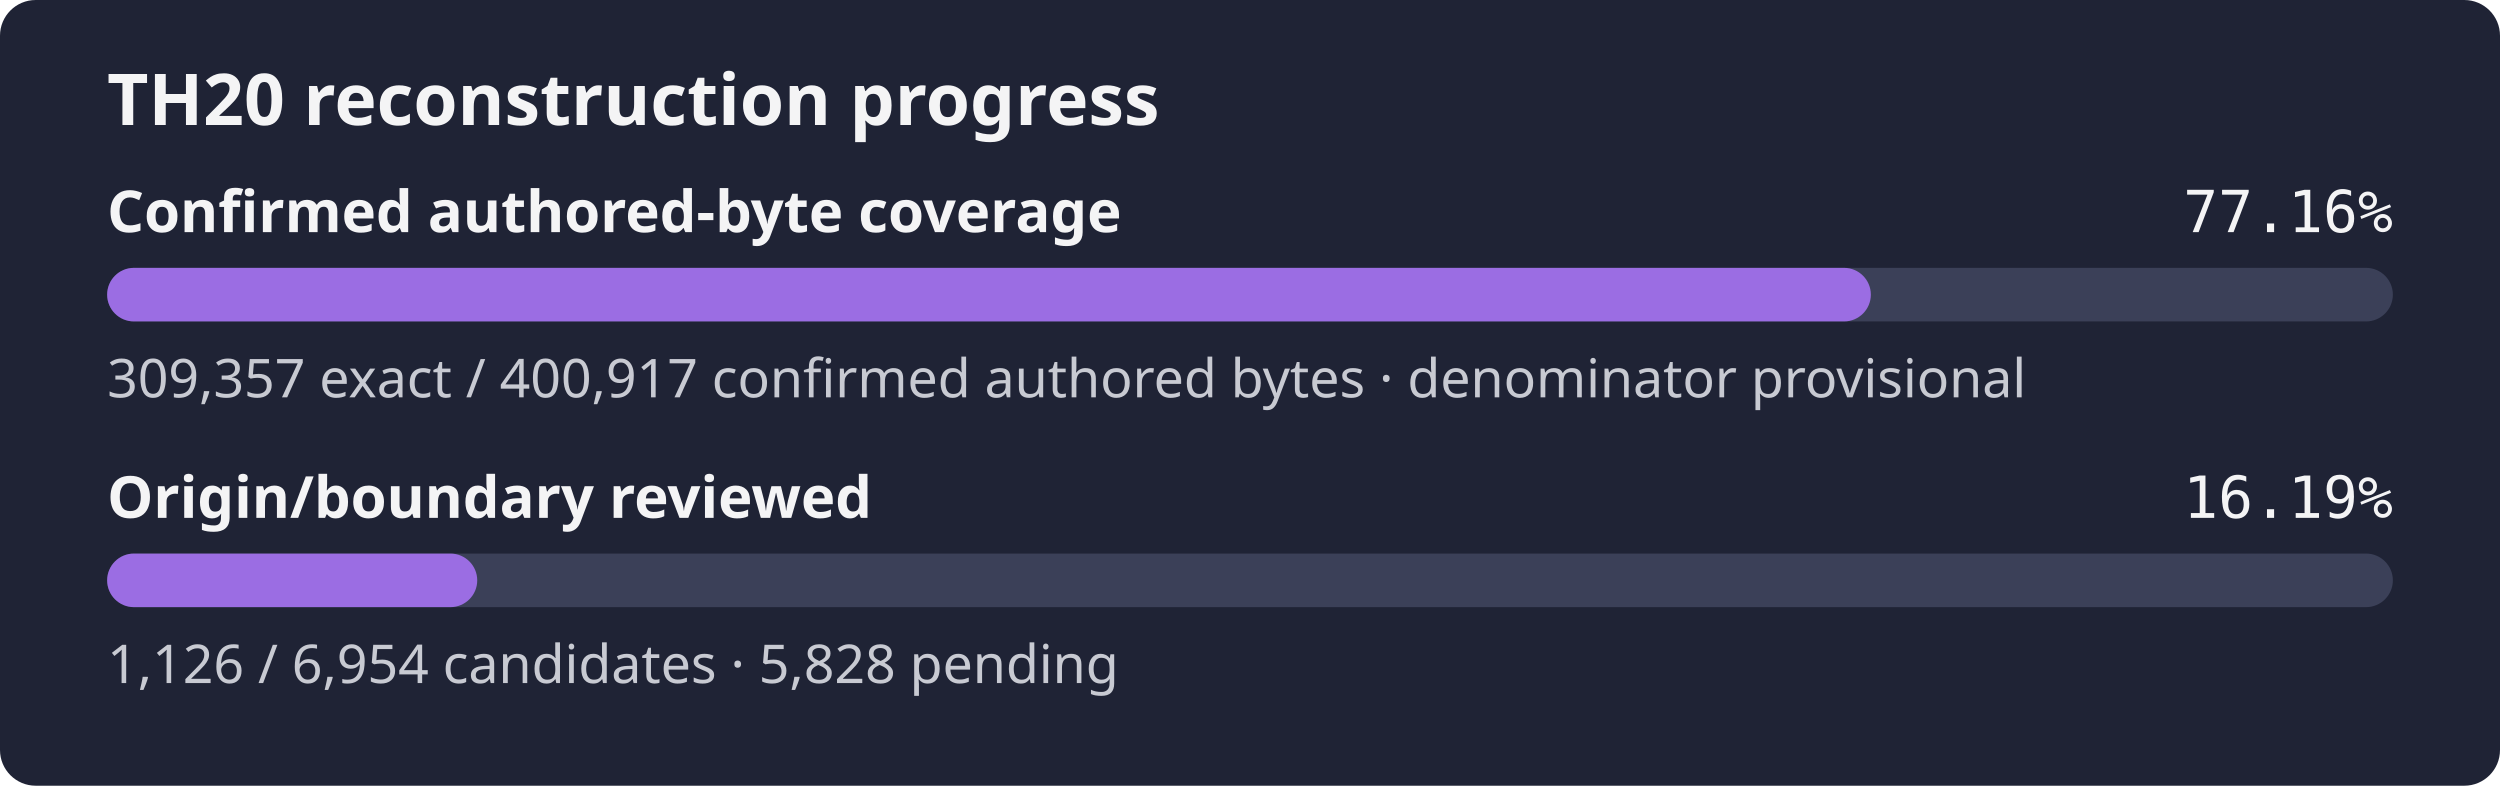
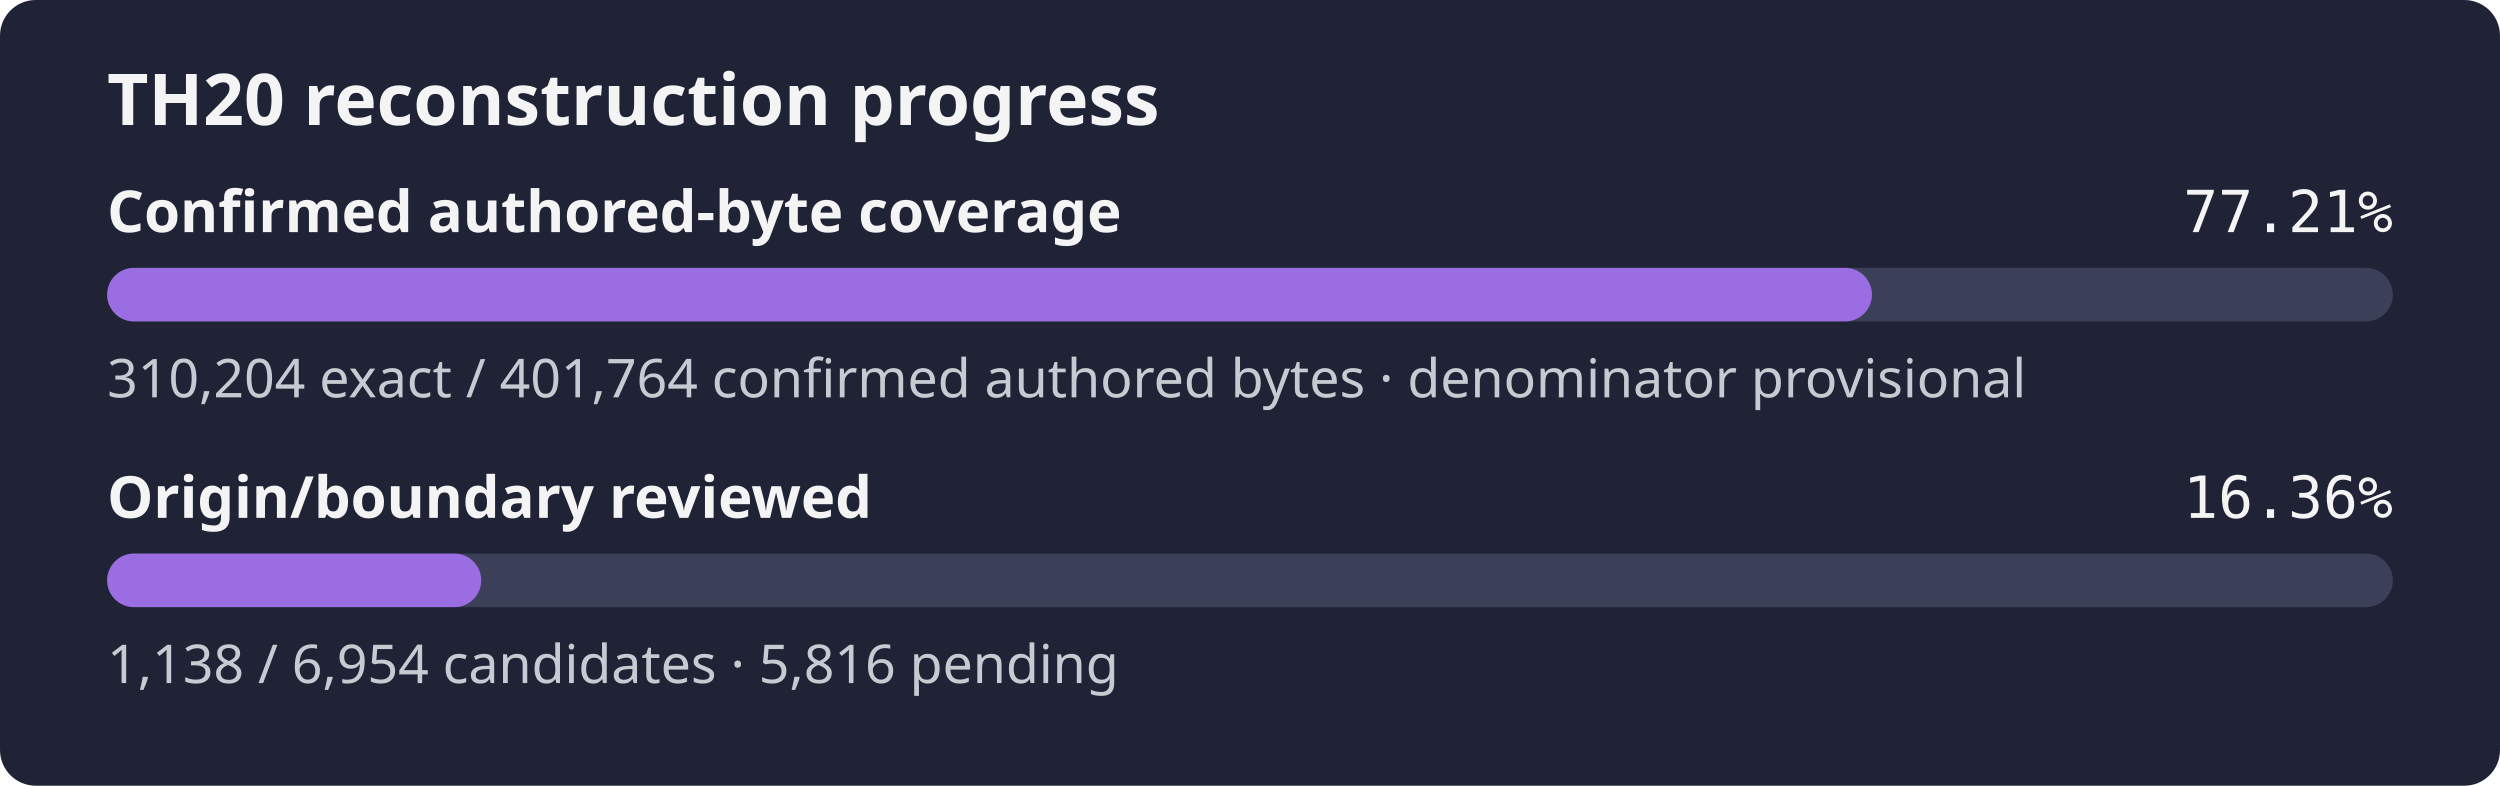
- <svg xmlns="http://www.w3.org/2000/svg" width="560" height="176" role="img" aria-label="TH20 reconstruction progress: 77.16% of the confirmed authored-byte set is exact, origin review 16.19%">
+ <svg xmlns="http://www.w3.org/2000/svg" width="560" height="176" role="img" aria-label="TH20 reconstruction progress: 77.21% of the confirmed authored-byte set is exact, origin review 16.36%">
  <rect width="560" height="176" rx="8" fill="#1f2335" />
  <text x="24" y="28" fill="#f4f4f5" font-family="sans-serif" font-size="16" font-weight="600">TH20 reconstruction progress</text>
  <text x="24" y="52" fill="#f4f4f5" font-family="sans-serif" font-size="13" font-weight="600">Confirmed authored-byte coverage</text>
-   <text x="536" y="52" fill="#f4f4f5" text-anchor="end" font-family="monospace" font-size="13">77.16%</text>
+   <text x="536" y="52" fill="#f4f4f5" text-anchor="end" font-family="monospace" font-size="13">77.21%</text>
  <rect x="24" y="60" width="512" height="12" rx="6" fill="#3b4058" />
-   <rect x="24" y="60" width="395.07" height="12" rx="6" fill="#9b6de3" />
-   <text x="24" y="89" fill="#c8cad2" font-family="sans-serif" font-size="12">309,357 exact / 400,917 confirmed authored bytes · denominator provisional</text>
+   <rect x="24" y="60" width="395.32" height="12" rx="6" fill="#9b6de3" />
+   <text x="24" y="89" fill="#c8cad2" font-family="sans-serif" font-size="12">310,204 exact / 401,764 confirmed authored bytes · denominator provisional</text>
  <text x="24" y="116" fill="#f4f4f5" font-family="sans-serif" font-size="13" font-weight="600">Origin/boundary reviewed</text>
-   <text x="536" y="116" fill="#f4f4f5" text-anchor="end" font-family="monospace" font-size="13">16.19%</text>
+   <text x="536" y="116" fill="#f4f4f5" text-anchor="end" font-family="monospace" font-size="13">16.36%</text>
  <rect x="24" y="124" width="512" height="12" rx="6" fill="#3b4058" />
-   <rect x="24" y="124" width="82.90" height="12" rx="6" fill="#9b6de3" />
-   <text x="24" y="153" fill="#c8cad2" font-family="sans-serif" font-size="12">1,126 / 6,954 candidates · 5,828 pending</text>
+   <rect x="24" y="124" width="83.79" height="12" rx="6" fill="#9b6de3" />
+   <text x="24" y="153" fill="#c8cad2" font-family="sans-serif" font-size="12">1,138 / 6,954 candidates · 5,816 pending</text>
</svg>
